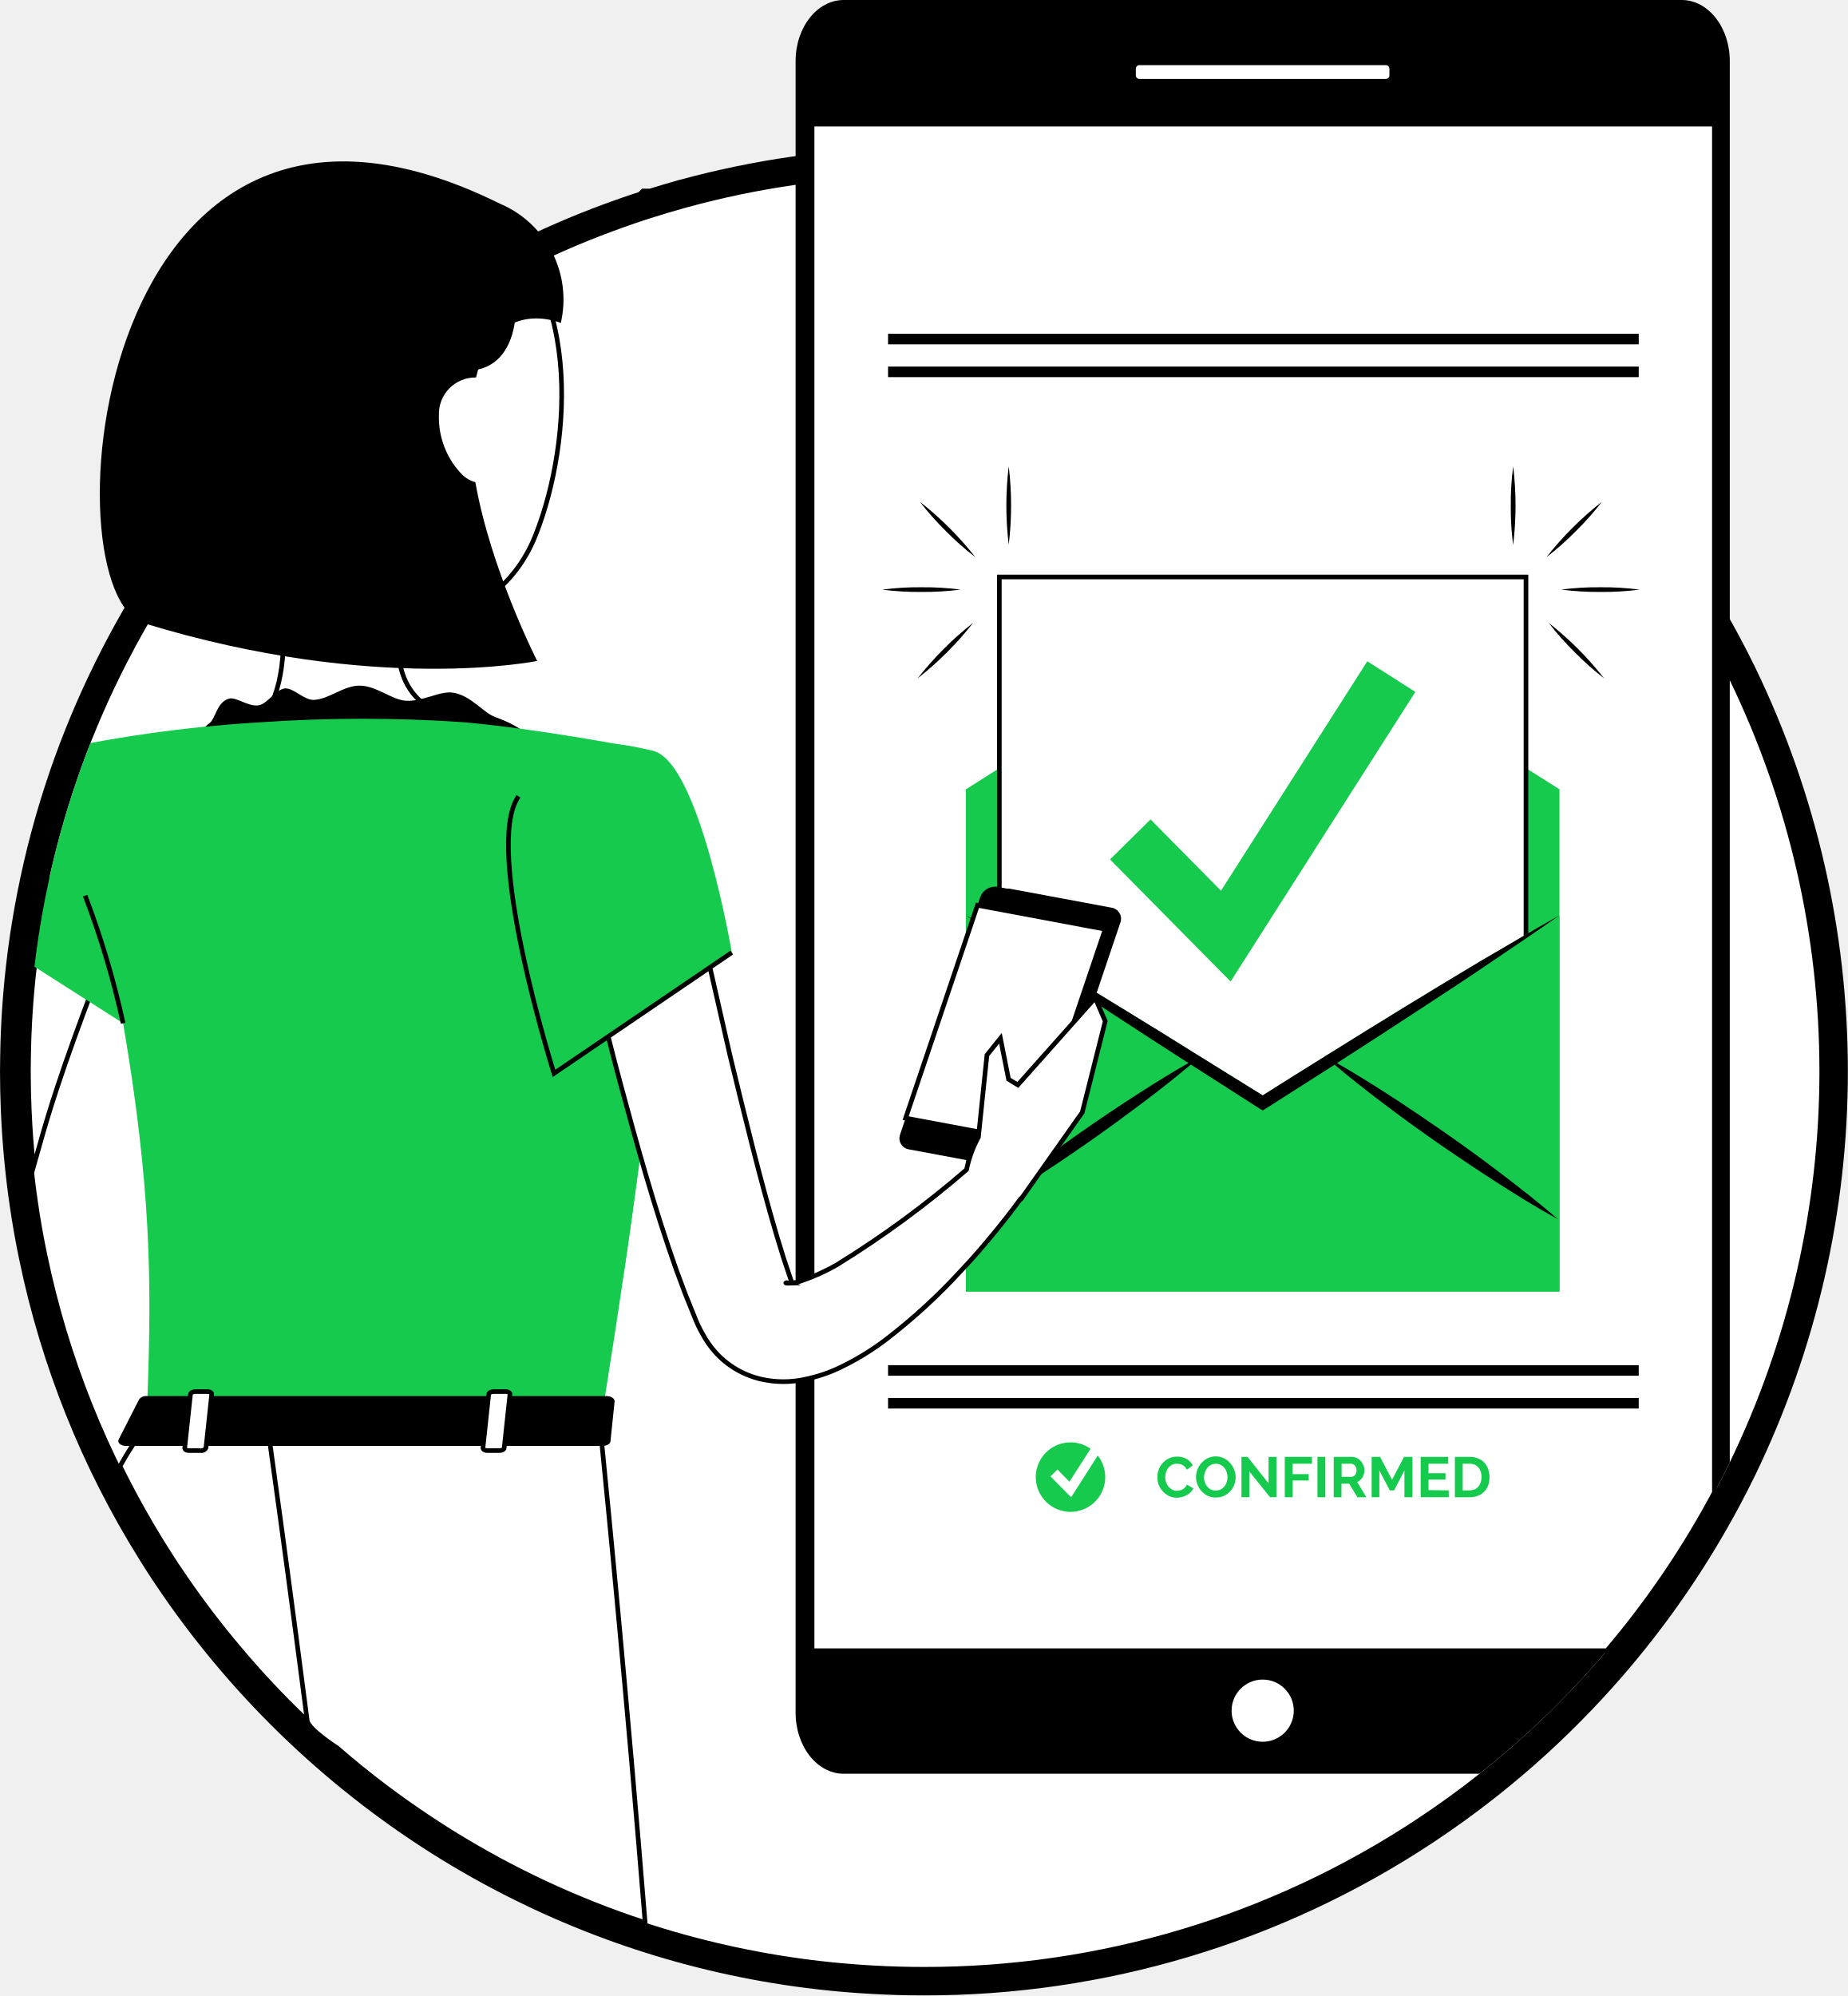
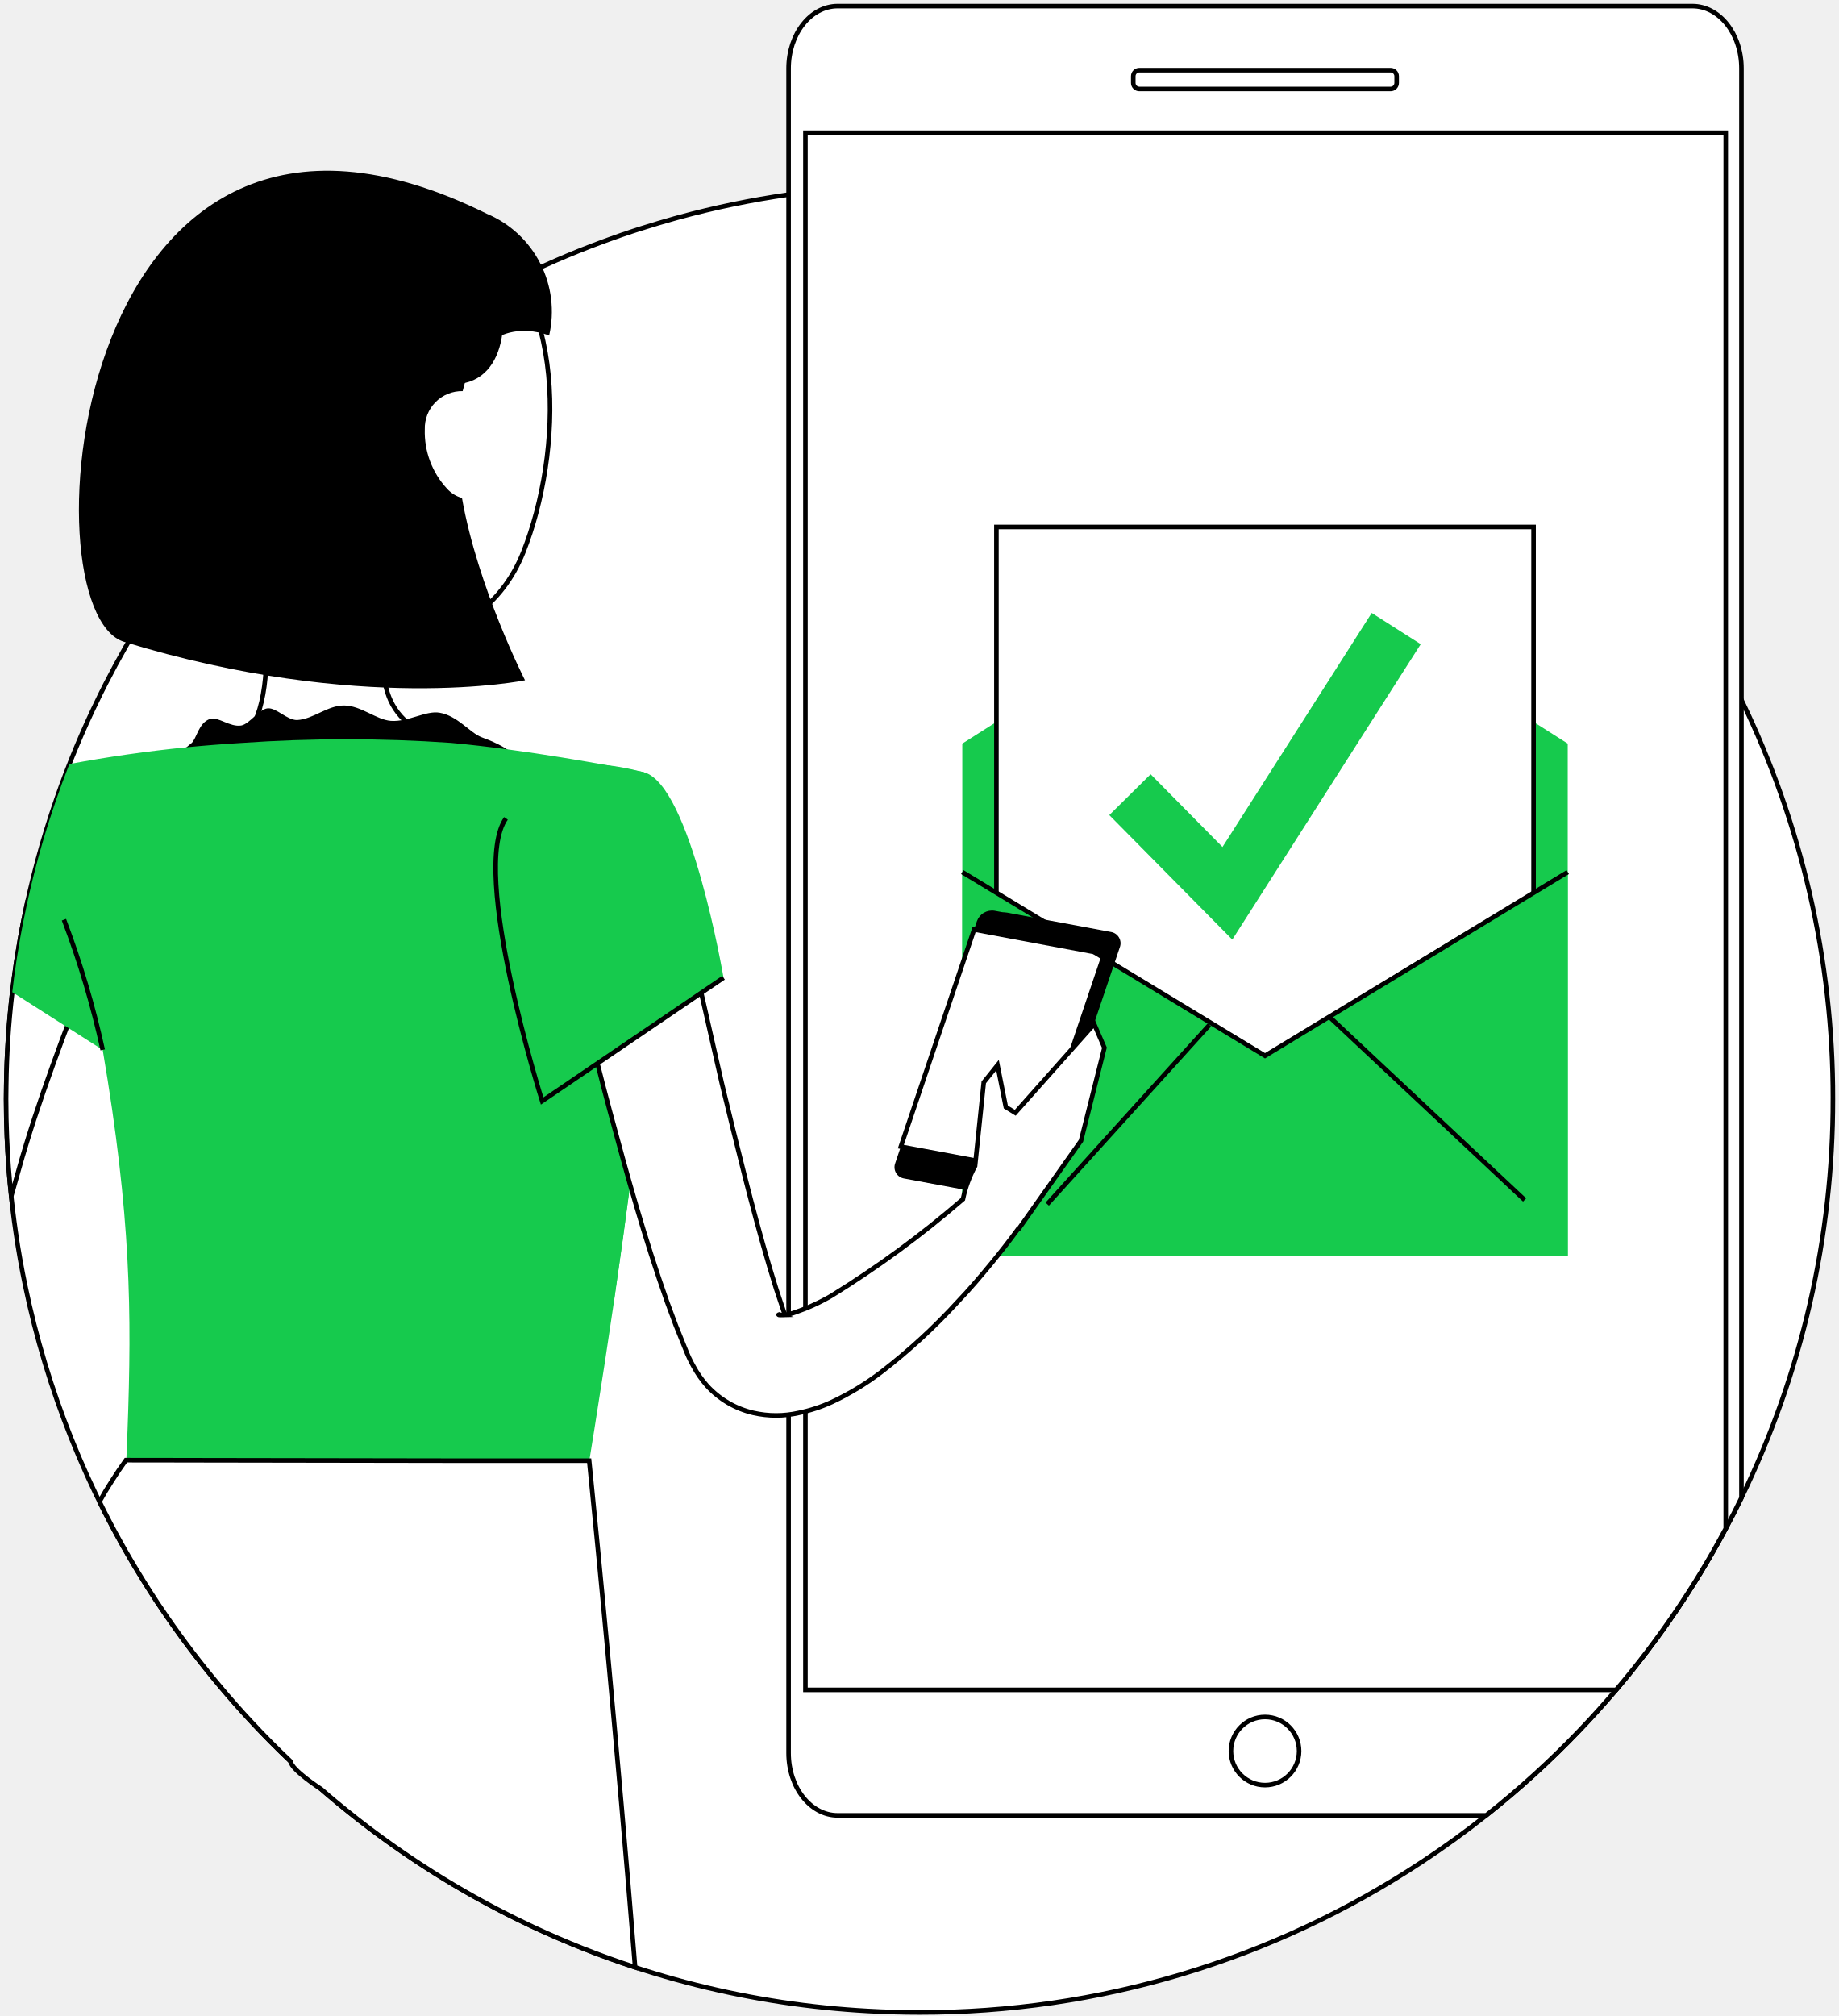
- <svg xmlns="http://www.w3.org/2000/svg" fill="none" height="324" viewBox="0 0 300 324" width="300">
-   <path d="m149.997 321.592c-2.778 0-5.573-.079-8.307-.235-18.77-1.014-37.169-5.633-54.192-13.605 0 0-.173-.084-.219-.107-.132-.058-.242-.108-.352-.162l-.145-.073c-4.732-2.241-9.34-4.736-13.803-7.473-17.698-10.871-32.931-25.317-44.725-42.414-.51-.732-1.011-1.476-1.511-2.227-.74-1.121-1.49-2.294-2.233-3.493-9.139-14.657-15.61-30.817-19.113-47.731-.59-2.814-1.103-5.711-1.524-8.607-.73-5-1.203-10.034-1.417-15.083-.011-.095-.013-.175-.014-.231-.086-2.116-.131-4.218-.131-6.248 0-.732.008-1.457.024-2.181.065-4.974.383-9.94.953-14.881.163-1.45.371-3.034.655-4.978l.115-.73c.034-.24.083-.537.132-.825.288-1.803.577-3.43.882-4.95 1.292-6.611 3.04-13.125 5.231-19.495l.127-.375c1.963-5.661 4.273-11.195 6.917-16.571.05-.11.132-.277.215-.446.311-.629.59-1.196.886-1.753 8.236-16.129 19.375-30.601 32.858-42.69 2-1.798 4.155-3.631 6.407-5.449l.634-.512h.017l.078-.061c.211-.167.423-.334.641-.501 2.233-1.756 4.653-3.537 7.168-5.274.172-.118.962-.658.962-.658 3.508-2.377 7.141-4.62 10.8-6.665 1.026-.572 2.051-1.134 3.09-1.681.79-.415 1.587-.827 2.39-1.234 1.955-.983 3.713-1.826 5.379-2.58.472-.221.98-.446 1.487-.665.24-.11.515-.231.798-.353 2.529-1.101 5.071-2.122 7.547-3.031.375-.142.772-.285 1.169-.428 1.17-.427 2.425-.862 3.938-1.365l.354-.117.028-.004s.622-.204.719-.234l.27-.27.624-.005c1.563-.489 2.957-.904 4.25-1.264l.59-.177h.025c.117-.032.235-.063.355-.095 5.857-1.597 11.806-2.829 17.815-3.69.895-.132 1.808-.251 2.73-.361 14.304-1.786 28.791-1.485 43.009.892 3.842.64 7.671 1.437 11.379 2.369 15.132 3.795 29.565 9.969 42.759 18.293 1.74 1.094 3.461 2.232 5.112 3.382.823.567 1.656 1.149 2.473 1.745 1.634 1.169 3.275 2.407 4.859 3.665.721.559 1.454 1.143 2.18 1.742 14.151 11.532 26.043 25.586 35.073 41.452.781 1.38 1.402 2.504 1.955 3.542.804 1.496 1.618 3.086 2.414 4.719 0 0 .12.245.153.317 9.717 20.1 14.762 42.137 14.757 64.461-.005 22.325-5.059 44.36-14.785 64.455-.819 1.692-1.675 3.371-2.544 4.984-4.962 9.297-10.905 18.036-17.726 26.069-1.871 2.202-3.85 4.397-5.883 6.524-4.717 4.932-9.769 9.533-15.121 13.769-3.292 2.609-6.762 5.123-10.314 7.469-24.119 15.95-52.406 24.433-81.323 24.389z" fill="#fff" />
-   <path d="m149.996 28.515c8.108-.004 16.203.667 24.2 2.008 3.784.631 7.517 1.408 11.199 2.331 14.896 3.735 29.103 9.813 42.092 18.007 1.699 1.069 3.374 2.177 5.023 3.323.815.562 1.63 1.131 2.43 1.715 1.623 1.161 3.218 2.364 4.785 3.608.723.561 1.438 1.131 2.146 1.715 13.925 11.364 25.634 25.201 34.537 40.814.654 1.154 1.3 2.315 1.923 3.484.823 1.531 1.616 3.085 2.377 4.647.039.084.085.169.123.253 9.578 19.791 14.554 41.493 14.554 63.48 0 21.986-4.976 43.688-14.554 63.479-.8 1.654-1.633 3.287-2.5 4.9-4.885 9.154-10.736 17.759-17.453 25.668-1.869 2.2-3.8 4.341-5.792 6.423-4.642 4.857-9.616 9.385-14.884 13.554-3.27 2.592-6.654 5.043-10.154 7.353-23.741 15.704-51.587 24.055-80.052 24.007-2.746 0-5.472-.077-8.177-.231-18.474-1.008-36.584-5.554-53.344-13.391-.062-.031-.131-.062-.2-.1-.108-.047-.215-.093-.323-.147l-.138-.069c-4.673-2.211-9.223-4.674-13.63-7.377-17.44-10.678-32.441-24.904-44.03-41.752-.508-.731-1-1.462-1.492-2.2-.746-1.131-1.477-2.274-2.192-3.431-8.99-14.431-15.359-30.336-18.815-46.983-.585-2.793-1.085-5.616-1.5-8.469-.725-4.96-1.192-9.954-1.4-14.962-.006-.025-.009-.051-.008-.076-.085-2.054-.128-4.118-.131-6.193 0-.715.008-1.423.023-2.13.063-4.903.377-9.799.938-14.669.185-1.639.408-3.277.646-4.908.038-.223.069-.454.108-.684.038-.27.085-.547.131-.816.262-1.638.546-3.269.869-4.884 1.294-6.637 3.058-13.174 5.277-19.561v-.008c1.93-5.571 4.203-11.017 6.808-16.307.077-.169.162-.339.246-.508.269-.546.538-1.092.823-1.631 8.122-15.88 19.091-30.134 32.361-42.052 2.054-1.846 4.159-3.636 6.315-5.369h.008c.208-.169.423-.339.638-.508.223-.177.446-.354.677-.531 2.3-1.807 4.659-3.543 7.077-5.207.315-.215.631-.431.946-.638v-.008c3.438-2.331 6.982-4.518 10.63-6.561 1.008-.562 2.015-1.115 3.038-1.654.777-.408 1.562-.815 2.354-1.215 1.746-.877 3.508-1.731 5.292-2.538.477-.223.962-.438 1.446-.646.269-.123.531-.238.8-.354 2.438-1.062 4.915-2.056 7.431-2.985.385-.146.769-.285 1.153-.423 1.285-.469 2.585-.915 3.885-1.346.015 0 .023-.008.038-.008.254-.085.516-.169.769-.254.262-.085.531-.169.793-.246l.007-.006.008.006c.008-.008.008-.008.016-.008 1.492-.469 2.992-.923 4.507-1.346h.008c.1-.031.208-.061.308-.092h.007c.2-.061.4-.115.608-.169 5.772-1.576 11.637-2.791 17.561-3.638.885-.131 1.777-.246 2.677-.354 6.022-.754 12.084-1.132 18.153-1.131zm0-4.615c-6.261 0-12.515.39-18.728 1.167-1.016.122-1.934.243-2.777.368-6.097.874-12.134 2.125-18.077 3.745l-.05.013h-.061l-.671.204-.111.033-.026.008-.062.017c-1.221.341-2.526.727-3.971 1.176h-1.207l-.002.002h-.021l-.551.55-.597.198c-1.49.494-2.804.949-4.016 1.392-.382.137-.783.282-1.185.435-2.505.92-5.081 1.955-7.657 3.076-.263.113-.54.235-.825.364-.531.228-1.038.455-1.509.675-1.668.755-3.445 1.608-5.433 2.606-.823.415-1.629.834-2.427 1.253-1.178.62-2.297 1.239-3.14 1.709-3.72 2.08-7.41 4.357-10.973 6.773l-2.026 1.373v.025c-2.183 1.535-4.273 3.087-6.241 4.633l-.086.066h-.026l-1.276 1.024c-2.288 1.847-4.476 3.707-6.502 5.528-13.694 12.279-25.006 26.978-33.371 43.358-.31.588-.593 1.162-.867 1.718-.087.174-.184.37-.276.567-2.675 5.444-5.013 11.047-7 16.778l-.254.734v.011c-2.169 6.358-3.903 12.856-5.191 19.45-.304 1.521-.598 3.169-.893 5.014-.049.286-.097.579-.138.866-.018.112-.035.224-.052.336-.014.091-.027.181-.042.269l-.01.058-.008.058c-.285 1.946-.496 3.553-.666 5.058-.577 5.018-.9 10.061-.967 15.111-.016.733-.024 1.465-.024 2.205 0 2.048.045 4.177.132 6.33.003.105.008.209.017.311.219 5.106.699 10.198 1.437 15.255.427 2.935.949 5.879 1.55 8.749 3.559 17.179 10.132 33.591 19.414 48.477.755 1.219 1.516 2.41 2.258 3.534.617.926 1.093 1.627 1.554 2.29 11.976 17.356 27.443 32.021 45.411 43.057 4.534 2.779 9.214 5.313 14.02 7.59l.014.007.075.038c.142.071.28.134.417.195.038.019.076.037.114.055l.055.028.052.024c17.291 8.097 35.98 12.789 55.045 13.819 2.775.157 5.614.238 8.431.238 29.369.044 58.099-8.573 82.597-24.772 3.611-2.387 7.136-4.94 10.476-7.588 5.434-4.301 10.564-8.973 15.353-13.981 2.065-2.16 4.074-4.389 5.973-6.623 6.93-8.162 12.967-17.041 18.009-26.486.876-1.628 1.747-3.336 2.582-5.062 9.879-20.412 15.012-42.795 15.014-65.472s-5.125-45.061-15-65.476c-.033-.071-.068-.142-.103-.212l.012.027-.026-.056-.027-.056c-.811-1.662-1.638-3.28-2.46-4.808-.564-1.06-1.194-2.2-1.972-3.574-9.174-16.12-21.256-30.4-35.636-42.115-.672-.556-1.403-1.14-2.213-1.769-1.601-1.271-3.26-2.522-4.932-3.719-.907-.662-1.82-1.296-2.516-1.775-1.654-1.152-3.404-2.31-5.183-3.429-13.402-8.454-28.061-14.725-43.43-18.578-3.765-.945-7.656-1.755-11.56-2.406-8.248-1.38-16.596-2.073-24.958-2.07z" fill="#000" />
-   <path d="m280.831 9.915v227.464c-.8 1.653-1.633 3.287-2.5 4.899-4.885 9.155-10.736 17.76-17.453 25.669-1.869 2.2-3.8 4.341-5.792 6.423-4.642 4.857-9.616 9.385-14.884 13.553h-103.228c-4.308 0-7.808-4.438-7.808-9.915v-268.093c0-5.477 3.5-9.915 7.808-9.915h136.05c4.315 0 7.807 4.439 7.807 9.915z" fill="#000" />
-   <path d="m278.332 20.153v222.126c-4.885 9.154-10.736 17.759-17.453 25.668h-129.035v-247.794z" fill="#fff" stroke="#000" stroke-miterlimit="10" stroke-width=".75" />
-   <path d="m224.988 10.197h-39.999c-.531 0-.962.43-.962.962v1.069c0 .531.431.962.962.962h39.999c.531 0 .961-.43.961-.962v-1.069c0-.531-.43-.962-.961-.962z" fill="#fff" stroke="#000" stroke-miterlimit="10" stroke-width=".75" />
-   <path d="m204.997 283.106c2.995 0 5.423-2.428 5.423-5.423s-2.428-5.423-5.423-5.423-5.423 2.428-5.423 5.423 2.428 5.423 5.423 5.423z" fill="#fff" stroke="#000" stroke-miterlimit="10" stroke-width=".75" />
-   <path d="m266.05 54.181h-121.874v1.715h121.874z" fill="#000" />
-   <path d="m266.05 59.504h-121.874v1.715h121.874z" fill="#000" />
-   <path d="m266.05 221.6h-121.874v1.715h121.874z" fill="#000" />
-   <path d="m266.05 226.923h-121.874v1.715h121.874z" fill="#000" />
-   <path d="m178.22 236.272-4.322 6.773-3.353-3.392 1.13-1.115 1.954 1.984 3.422-5.358c-1.165-.823-2.598-1.174-4.011-.983s-2.701.911-3.605 2.013c-.904 1.103-1.357 2.507-1.268 3.93.09 1.423.715 2.76 1.75 3.741 1.036.98 2.404 1.532 3.83 1.545 1.426.012 2.803-.516 3.856-1.478 1.052-.962 1.7-2.287 1.815-3.709.115-1.421-.313-2.833-1.198-3.951z" fill="#16ca4d" />
-   <path d="m187.906 239.715c.003-.405.076-.805.215-1.185.143-.387.359-.742.638-1.046.297-.336.664-.603 1.074-.782.411-.179.855-.267 1.303-.257.54-.009 1.072.129 1.539.4.418.243.757.601.977 1.031l-.962.7c-.077-.174-.183-.332-.315-.469-.116-.118-.248-.219-.393-.3-.141-.072-.291-.126-.446-.162-.149-.03-.301-.045-.454-.046-.288-.007-.574.059-.83.193-.232.121-.434.291-.593.5-.158.21-.278.447-.353.699-.175.525-.175 1.091 0 1.616.085.258.218.498.392.708.17.2.376.368.608.492.238.122.501.185.769.184.155-.002.31-.023.461-.061.159-.033.312-.09.454-.169.146-.085.281-.188.4-.308.126-.135.228-.291.3-.462l1.039.6c-.104.246-.255.469-.447.654-.193.189-.413.347-.653.469-.49.263-1.037.401-1.593.4-.445.004-.885-.096-1.284-.292-.38-.19-.719-.451-1-.769-.28-.318-.502-.682-.654-1.077-.146-.404-.212-.832-.192-1.261z" fill="#16ca4d" />
-   <path d="m200.379 238.579c-.154-.41-.386-.787-.684-1.108-.279-.323-.622-.585-1.008-.769-.401-.201-.844-.301-1.292-.293-.443-.006-.882.086-1.285.27-.387.187-.735.449-1.023.769-.284.311-.511.671-.669 1.061-.163.398-.246.824-.246 1.254.002.632.179 1.25.512 1.786.332.537.808.97 1.372 1.253.409.193.856.29 1.308.284.455.014.908-.075 1.323-.261.381-.175.726-.42 1.016-.723.288-.304.512-.663.661-1.054.162-.398.246-.824.246-1.254.001-.416-.077-.829-.231-1.215zm-1.215 1.984c-.081.256-.206.495-.369.708-.167.202-.371.372-.6.5-.257.122-.538.186-.823.184-.28.007-.557-.054-.808-.176-.228-.127-.431-.294-.6-.493-.16-.211-.285-.448-.369-.7-.085-.266-.129-.543-.131-.823.016-.262.068-.521.154-.769.082-.253.207-.489.369-.7.165-.218.379-.394.626-.513.246-.119.516-.178.79-.172.267-.007.532.054.769.177.238.108.444.275.6.485.17.207.298.444.377.7.092.264.139.543.138.823-.003.261-.044.52-.123.769z" fill="#16ca4d" />
-   <path d="m202.82 238.838v4.2h-1.269v-6.554h.984l3.416 4.3v-4.292h1.277v6.546h-1.039z" fill="#16ca4d" />
-   <path d="m208.588 243.038v-6.554h4.407v1.115h-3.13v1.692h2.6v1.031h-2.6v2.716z" fill="#16ca4d" />
-   <path d="m213.889 243.038v-6.554h1.277v6.554z" fill="#16ca4d" />
-   <path d="m220.341 240.571c.361-.159.663-.428.861-.769.214-.349.323-.752.316-1.162 0-.264-.052-.525-.154-.769-.1-.258-.246-.495-.431-.7-.185-.209-.41-.378-.661-.5-.262-.126-.549-.189-.839-.185h-2.9v6.554h1.254v-2.2h1.254l1.338 2.2h1.454zm-.169-1.492c-.033.125-.093.24-.177.338-.069.094-.158.17-.262.223-.098.056-.21.085-.323.085h-1.6v-2.123h1.539c.114-.002.228.024.33.077.109.054.206.13.285.223.088.098.156.213.2.338.053.135.079.279.077.423-.001.142-.024.282-.069.416z" fill="#16ca4d" />
-   <path d="m228.01 243.038v-4.339l-1.684 3.231h-.692l-1.693-3.231v4.339h-1.253v-6.554h1.369l1.938 3.731 1.954-3.731h1.361v6.554z" fill="#16ca4d" />
-   <path d="m235.204 241.922v1.116h-4.554v-6.554h4.47v1.115h-3.2v1.539h2.761v1.038h-2.761v1.708z" fill="#16ca4d" />
-   <path d="m241.609 238.486c-.125-.386-.332-.74-.608-1.038-.281-.308-.628-.547-1.015-.7-.446-.186-.925-.275-1.408-.262h-2.377v6.554h2.4c.457.007.912-.074 1.339-.238.382-.147.729-.374 1.017-.666s.51-.642.652-1.027c.284-.851.284-1.771 0-2.623zm-1.216 2.123c-.076.253-.201.488-.369.693-.166.195-.373.35-.608.454-.264.114-.55.171-.838.169h-1.108v-4.323h1.108c.285-.007.568.045.831.154.235.098.443.251.607.446.174.198.303.432.377.684.094.28.138.574.131.87.006.29-.038.579-.13.853z" fill="#16ca4d" />
-   <path d="m253.181 209.654h-96.367v-81.521l48.176-30.599 48.191 30.599z" fill="#16ca4d" />
-   <path d="m247.742 93.657h-85.498v109.758h85.498z" fill="#fff" stroke="#000" stroke-miterlimit="10" stroke-width=".75" />
-   <path d="m199.789 159.324-19.576-19.814 6.577-6.5 11.438 11.576 23.753-37.245 7.8 4.969z" fill="#16ca4d" />
-   <path d="m253.181 148.578v61.076h-96.367v-61.076c4.139 2.308 8.208 4.8 12.308 7.2s8.161 4.892 12.215 7.385c4.515 2.746 9.03 5.546 13.53 8.361l.146-.085c-.046 0-.076.077-.115.1 3.364 2.077 6.731 4.167 10.1 6.269 3.354-2.115 6.73-4.246 10.1-6.33-.039 0-.07-.069-.116-.1.046.031.095.057.146.077 4.498-2.805 9.008-5.595 13.531-8.369 4.056-2.477 8.123-4.934 12.199-7.369 4.139-2.377 8.185-4.831 12.323-7.139z" fill="#16ca4d" />
-   <g fill="#000">
-     <path d="m253.181 148.578c-3.892 2.731-7.853 5.385-11.776 8.046-3.923 2.662-7.916 5.262-11.9 7.869-4.154 2.723-8.315 5.421-12.484 8.092l-.377.262-11.1 7.077-.554.33-.538-.33-11.085-7.092-.392-.247c-4.179-2.676-8.346-5.379-12.5-8.107-3.969-2.592-7.93-5.223-11.884-7.854-3.954-2.63-7.884-5.353-11.777-8.046 4.139 2.308 8.208 4.8 12.308 7.2s8.161 4.892 12.215 7.385c4.515 2.746 9.03 5.546 13.53 8.361 3.385 2.087 6.762 4.182 10.131 6.284 3.354-2.115 6.73-4.246 10.1-6.33 4.497-2.805 9.007-5.595 13.53-8.369 4.056-2.477 8.123-4.933 12.2-7.369 4.169-2.4 8.215-4.854 12.353-7.162z" />
-     <path d="m194.997 171.401c-.046 0-.076.077-.115.1l-1.538 1.292c-2.416 2.039-4.893 3.992-7.408 5.892-3.077 2.308-6.207 4.616-9.361 6.816-3.154 2.199-6.354 4.353-9.615 6.438-3.262 2.084-6.539 4.123-9.939 5.992 2.923-2.561 5.962-4.954 9.031-7.277s6.223-4.615 9.361-6.823c3.139-2.207 6.369-4.369 9.623-6.453 2.592-1.662 5.231-3.3 7.915-4.831.623-.362 1.246-.708 1.885-1.062z" />
-     <path d="m252.949 197.931c-3.4-1.869-6.7-3.908-9.938-5.992-3.239-2.085-6.477-4.254-9.631-6.438-3.154-2.185-6.292-4.477-9.361-6.816-2.5-1.9-4.977-3.846-7.377-5.876l-1.538-1.308c-.039 0-.07-.069-.116-.1.046.031.095.057.146.077.639.361 1.262.707 1.885 1.069 2.685 1.538 5.308 3.169 7.915 4.831 3.254 2.084 6.438 4.253 9.608 6.453 3.169 2.2 6.292 4.477 9.361 6.823s6.123 4.716 9.046 7.277z" />
-     <path d="m163.767 88.426c-.512-4.228-.512-8.502 0-12.73.513 4.228.513 8.502 0 12.73z" />
-     <path d="m158.351 90.449c-1.686-1.301-3.282-2.714-4.777-4.231-1.518-1.49-2.931-3.084-4.23-4.769 3.353 2.628 6.377 5.649 9.007 9z" />
-     <path d="m155.961 95.703c-2.112.274-4.24.402-6.369.385-2.127.024-4.253-.102-6.362-.377 2.109-.278 4.235-.406 6.362-.385 2.129-.02 4.257.106 6.369.377z" />
-     <path d="m157.984 101.11c-2.63 3.351-5.652 6.375-9 9.008 2.625-3.358 5.647-6.385 9-9.015z" />
-     <path d="m245.65 88.426c-.267-2.112-.393-4.24-.377-6.369-.015-2.127.116-4.252.392-6.361.513 4.228.513 8.502 0 12.73z" />
-     <path d="m251.064 90.449c2.631-3.35 5.655-6.372 9.008-9-1.299 1.685-2.712 3.279-4.231 4.769-1.495 1.516-3.091 2.93-4.777 4.231z" />
-     <path d="m253.457 95.703c2.112-.271 4.24-.397 6.369-.377 2.127-.022 4.253.107 6.361.385-2.109.275-4.234.401-6.361.377-2.129.018-4.257-.111-6.369-.385z" />
-     <path d="m251.434 101.11c3.352 2.628 6.374 5.653 8.999 9.008-1.683-1.304-3.276-2.72-4.769-4.239-1.518-1.49-2.931-3.084-4.23-4.769z" />
-     <path d="m166.104 189.95-16.537-3.099c-.265-.044-.516-.146-.737-.298-.22-.153-.405-.352-.539-.584-.135-.232-.216-.491-.239-.758s.013-.536.106-.787l13.004-38.515c.204-.555.594-1.023 1.104-1.324.509-.3 1.108-.414 1.692-.323l16.516 3.078c.267.043.521.145.744.299.222.154.408.356.543.59.135.235.216.496.237.766s-.019.541-.116.794l-13.004 38.514c-.196.557-.581 1.026-1.088 1.328-.507.301-1.104.414-1.686.319z" />
-     <path d="m164.066 189.647-16.515-3.078c-.267-.043-.521-.145-.744-.299s-.408-.356-.543-.59c-.135-.235-.216-.496-.237-.766s.018-.541.115-.794l13.004-38.514c.204-.556.594-1.024 1.104-1.324s1.108-.415 1.692-.323l16.516 3.099c.266.04.52.14.743.292.222.151.408.351.544.584.135.233.216.493.237.762.021.268-.018.538-.115.789l-13.005 38.515c-.203.555-.593 1.023-1.103 1.324-.51.3-1.108.414-1.693.323z" />
+ <svg xmlns="http://www.w3.org/2000/svg" fill="none" height="331" viewBox="0 0 302 331" width="302">
+   <g fill="#fff">
+     <path d="m301 180.424c.033 22.687-5.102 45.083-15.016 65.49-.825 1.706-1.685 3.391-2.579 5.055-5.04 9.446-11.077 18.324-18.007 26.484-1.929 2.27-3.921 4.479-5.976 6.627-4.79 5.01-9.921 9.683-15.357 13.983-3.373 2.675-6.865 5.204-10.476 7.588-24.495 16.202-53.225 24.818-82.593 24.769-2.833 0-5.646-.08-8.436-.238-19.062-1.041-37.746-5.731-55.038-13.817-.064-.032-.135-.064-.206-.104-.111-.047-.222-.095-.333-.15l-.143-.072c-4.822-2.282-9.516-4.822-14.063-7.611-17.994-11.018-33.47-25.694-45.427-43.078-.524-.754-1.032-1.508-1.54-2.27-.77-1.166-1.524-2.346-2.262-3.539-9.275-14.889-15.847-31.3-19.412-48.475-.603-2.881-1.119-5.794-1.548-8.738-.748-5.117-1.23-10.269-1.444-15.436-.007-.026-.009-.053-.008-.08-.087-2.119-.132-4.248-.135-6.388 0-.738.008-1.468.024-2.199.065-5.058.388-10.109.968-15.134.19-1.691.421-3.381.667-5.063.04-.231.071-.469.111-.707.04-.278.087-.563.135-.841.27-1.691.563-3.373.897-5.04 1.336-6.847 3.155-13.591 5.444-20.182v-.008c1.991-5.748 4.337-11.367 7.024-16.824.079-.175.167-.35.254-.524.278-.564.555-1.127.849-1.683 8.38-16.384 19.697-31.091 33.388-43.388 2.119-1.905 4.291-3.751 6.516-5.54h.008c.214-.175.436-.349.659-.524.23-.183.46-.365.698-.548 2.373-1.865 4.807-3.656 7.301-5.373.325-.222.651-.444.976-.659v-.008c3.547-2.405 7.204-4.661 10.968-6.77 1.04-.579 2.079-1.151 3.135-1.706.802-.421 1.611-.841 2.429-1.254 1.802-.905 3.619-1.786 5.46-2.619.492-.23.992-.452 1.492-.667.278-.127.548-.246.825-.365 2.516-1.095 5.071-2.122 7.667-3.079.397-.151.794-.294 1.191-.436 1.325-.484 2.666-.944 4.007-1.389.016 0 .024-.008.04-.008.262-.087.532-.175.794-.262.27-.087.547-.175.817-.254.008-.008.008-.008.016 0 .008-.008.008-.008.016-.008 1.54-.484 3.087-.952 4.651-1.389h.008c.103-.032.214-.063.317-.095h.008c.206-.064.413-.119.627-.175 5.956-1.626 12.007-2.88 18.118-3.754.913-.135 1.834-.254 2.762-.365 14.533-1.815 29.252-1.511 43.698.905 3.904.651 7.756 1.452 11.555 2.405 15.368 3.854 30.027 10.125 43.427 18.579 1.754 1.103 3.482 2.246 5.183 3.429.841.579 1.682 1.167 2.507 1.77 1.675 1.198 3.321 2.439 4.937 3.722.746.579 1.484 1.167 2.214 1.77 14.368 11.725 26.448 26 35.634 42.11.675 1.19 1.341 2.389 1.984 3.595.849 1.579 1.667 3.183 2.452 4.794.04.087.088.174.127.261 9.913 20.41 15.048 42.809 15.016 65.499z" stroke="#000" stroke-miterlimit="10" stroke-width=".75" />
+     <path d="m285.984 11.23v234.684c-.826 1.706-1.685 3.391-2.579 5.055-5.041 9.446-11.078 18.324-18.008 26.484-1.928 2.27-3.92 4.479-5.976 6.627-4.789 5.01-9.921 9.683-15.357 13.983h-106.505c-4.444 0-8.055-4.579-8.055-10.229v-276.604c0-5.651 3.611-10.23 8.055-10.23h140.369c4.453 0 8.056 4.579 8.056 10.23z" stroke="#000" stroke-miterlimit="10" stroke-width=".75" />
+     <path d="m283.406 21.793v229.176c-5.04 9.446-11.077 18.324-18.007 26.484h-133.131v-255.66z" stroke="#000" stroke-miterlimit="10" stroke-width=".75" />
+     <path d="m228.368 11.521h-41.269c-.547 0-.992.444-.992.992v1.103c0 .548.445.992.992.992h41.269c.548 0 .992-.444.992-.992v-1.103c0-.548-.444-.992-.992-.992z" stroke="#000" stroke-miterlimit="10" stroke-width=".75" />
+     <path d="m207.744 293.093c3.09 0 5.595-2.505 5.595-5.595s-2.505-5.595-5.595-5.595c-3.091 0-5.596 2.505-5.596 5.595s2.505 5.595 5.596 5.595z" stroke="#000" stroke-miterlimit="10" stroke-width=".75" />
  </g>
-   <path d="m167.752 185.378-20.721-3.88 11.661-34.549 20.741 3.88z" fill="#fafafa" />
-   <path d="m167.752 185.378-20.721-3.88 11.661-34.549 20.741 3.88z" fill="#fff" stroke="#000" stroke-miterlimit="10" stroke-width=".75" />
-   <path d="m42.584 77.485c2.167 10.837 6.892 32.511-.65 39.771 0 0 2.948 10.837 22.953 10.837 22.021 0 10.533-10.837 10.533-10.837-12.029-2.861-11.704-11.768-9.623-20.134z" fill="#fff" stroke="#000" stroke-miterlimit="10" stroke-width=".75" />
-   <path d="m86.409 120.963c0-1.626-2.471-3.295-6.069-4.595-1.929-.716-3.815-3.425-6.74-3.923-2.167-.369-4.963 1.495-7.738 1.3-2.319-.173-4.747-2.427-7.434-2.449-2.688-.022-4.855 2.168-7.499 2.319-1.647 0-3.294-1.994-4.682-1.864s-2.883 2.493-4.205 2.731c-1.756.303-3.728-1.452-4.92-1.062-1.908.607-2.167 3.186-3.013 3.88-2.428 1.972-4.335 3.836-2.167 4.183 5.354.845 5.57-2.168 10.989-2.168s5.418 2.168 10.837 2.059c5.418-.108 5.397-2.167 10.837-2.167 5.44 0 5.332 1.495 10.837 2.059 3.641.61 7.365.507 10.967-.303z" fill="#000" />
-   <path d="m20.046 148.204c-.154.362-.308.723-.454 1.092v.008c-.623 1.461-1.238 2.938-1.861 4.454-1.161 2.838-2.331 5.753-3.423 8.661-.009.014-.014.03-.015.046-.254.662-.5 1.316-.746 1.977-2.038 5.5-4.015 11.077-5.723 16.669-.854 2.746-1.585 5.507-2.385 8.284-.331-3.046-.559-6.12-.685-9.223-.006-.025-.009-.051-.008-.076-.085-2.054-.128-4.118-.131-6.193 0-.715.008-1.423.023-2.13.063-4.903.377-9.799.938-14.669l.023-.185c.177-1.577.392-3.154.623-4.723.038-.223.069-.454.108-.684.038-.27.085-.547.131-.816.262-1.638.546-3.269.869-4.884.2-1.023.415-2.046.638-3.069l5.854 2.646 2.454 1.107 2.923 1.323z" fill="#fff" stroke="#000" stroke-miterlimit="10" stroke-width=".75" />
-   <path d="m106.128 121.928c-.008-.008-.008-.008-.016-.008-.038-.008-.076-.015-.107-.023-.477-.092-2.546-.508-5.592-1.069-4.085-.739-9.939-1.739-16.092-2.562-2.908-.392-5.877-.738-8.769-1.007-.061-.008-.115-.008-.177-.016-11.089-.768-22.218-.762-33.307.016-.046 0-.085.007-.131.007-2.877.177-5.748.406-8.615.685-6.246.623-12.456 1.51-18.63 2.661-.077.193-.154.393-.231.593-.646 1.661-1.269 3.346-1.854 5.038v.008c-.154.438-.3.877-.446 1.315-1.679 4.977-3.078 10.044-4.192 15.177-.223 1.023-.438 2.046-.638 3.069-.323 1.615-.608 3.246-.869 4.884-.046.27-.092.546-.131.816-.038.23-.069.461-.108.684-.231 1.569-.446 3.146-.623 4.723l8.692 5.546 5.7 3.639c4.523 26.56 4.638 41.745 3.954 60.521-.061 1.562-.123 3.146-.192 4.769v.085h73.69c.269-1.646.531-3.264.785-4.854 2.415-15.092 4.292-28.015 5.723-39.068 1.246-9.584 2.169-17.769 2.831-24.761.8-8.454 1.23-15.161 1.4-20.484.615-18.623-1.846-20.277-2.054-20.384z" fill="#16ca4d" />
-   <path d="m77.96 231.479s-.092 1.131-.277 3.23c-.731 8.377-2.831 32.254-5.761 61.845-5.24-3.339-10.26-7.011-15.03-10.992-.669-.554-1.331-1.123-1.992-1.7-.055-.039-.106-.083-.154-.131 0 0-4.684-3.007-4.869-4.423-2.146-2.03-4.225-4.13-6.238-6.299-.008 0-.008-.008-.015-.016-1.7-1.823-3.346-3.687-4.938-5.592-3.023-3.585-5.867-7.313-8.531-11.184-.508-.731-1-1.462-1.492-2.2-.746-1.131-1.477-2.274-2.192-3.431-2.531-4.069-4.861-8.266-6.992-12.592.608-1.1 1.264-2.195 1.969-3.285.692-1.099 1.438-2.199 2.238-3.315h.069l6.623.008 3.446.008z" fill="#fff" stroke="#000" stroke-miterlimit="10" stroke-width=".75" />
-   <path d="m104.736 312.092c-5.545-1.813-10.976-3.961-16.261-6.43-.061-.031-.131-.062-.2-.1-.108-.047-.215-.093-.323-.147l-.138-.069c-4.673-2.211-9.223-4.674-13.63-7.377-.762-.461-1.515-.93-2.261-1.415-5.24-3.339-10.26-7.011-15.03-10.992-.669-.554-1.331-1.123-1.992-1.7-.055-.039-.106-.083-.154-.131 0 0-4.684-3.007-4.869-4.423-.646-4.961-1.262-9.676-1.846-14.061-1.908-14.438-3.431-25.399-4.146-30.538-.292-2.099-.454-3.23-.454-3.23h53.991s.115 1.131.323 3.23c.992 9.916 4.092 41.453 6.992 77.383z" fill="#fff" stroke="#000" stroke-miterlimit="10" stroke-width=".75" />
-   <path d="m108.234 139.126v.433c-.216 12.116-1.885 32.511-6.914 66.799l-10.273-40.248z" fill="#16ca4d" />
-   <path d="m175.706 180.566 3.728-14.804-1.626-3.771-12.566 14.12-1.5-.92-1.322-6.654-2.189 2.731-1.385 13.308c-.897 1.662-1.548 3.444-1.933 5.293-6.563 5.681-13.571 10.825-20.957 15.383-1.804 1.049-3.706 1.92-5.679 2.601-.55.207-1.124.346-1.708.415l-.199-.61-1.149-3.424-1.083-3.533c-2.818-9.515-5.224-19.506-7.608-29.303l-6.784-29.823-18.098 3.771c2.037 10.295 4.335 20.374 7.066 30.495 2.731 10.122 5.505 20.178 9.103 30.344l1.409 3.792 1.539 3.815c.346.904.759 1.78 1.235 2.623.597 1.122 1.324 2.17 2.168 3.121 1.965 2.163 4.543 3.675 7.39 4.334 2.383.544 4.857.544 7.239 0 1.817-.374 3.584-.956 5.267-1.734 2.794-1.309 5.439-2.915 7.889-4.79 4.38-3.372 8.456-7.121 12.181-11.205 1.864-1.951 3.598-3.988 5.289-6.047 1.457-1.775 2.865-3.56 4.254-5.474l.102-.009zm-48.008 27.634c.135.022.267.057.395.104-.472.015-.677-.052-.395-.104z" fill="#fff" stroke="#000" stroke-miterlimit="10" stroke-width=".75" />
-   <path d="m78.02 35.069c-3.607-2.132-7.699-3.307-11.888-3.411-4.189-.104-8.335.866-12.043 2.816-3.708 1.951-6.856 4.818-9.143 8.329-2.287 3.511-3.638 7.548-3.924 11.729-1.474 17.946-2.471 25.51 5.202 35.957 11.552 15.67 33.941 13.546 40.725-3.62 6.134-15.453 7.499-42.221-8.929-51.8z" fill="#fff" stroke="#000" stroke-miterlimit="10" stroke-width=".75" />
-   <path d="m82.487 43.045c2.558 6.155 1.886 18.336-8.193 17.036s-7.131-11.465-7.131-11.465z" fill="#000" />
-   <path d="m91.047 52.43c.899-3.879.398-7.951-1.414-11.497-1.812-3.546-4.82-6.337-8.491-7.88-66.539-32.922-73.756 63.223-57.739 68.12 37.648 11.531 63.808 6.112 63.808 6.112s-7.516-14.72-10.034-29.009c-.92-.257-1.748-.772-2.385-1.485-2.369-2.558-3.638-5.944-3.533-9.428-.024-.801.115-1.598.408-2.344.293-.746.735-1.424 1.299-1.993.564-.57 1.237-1.019 1.979-1.32s1.538-.448 2.339-.433c3.22-13.382 13.763-8.844 13.763-8.844z" fill="#000" />
-   <path d="m22.58 227.164-3.316 6.502c-.26.521.347 1.041 1.192 1.041h77.397c.672 0 1.214-.325 1.257-.737l.672-6.502c0-.455-.542-.846-1.257-.846h-74.666c-.242-.032-.488.001-.713.097-.225.095-.42.249-.565.445z" fill="#000" />
-   <path d="m32.615 235.465h-1.951c-.412 0-.715-.195-.672-.455l.932-8.669c0-.239.368-.455.78-.455h1.994c.39 0 .694.216.672.455l-.932 8.669c-.07.155-.188.282-.337.364s-.319.114-.487.091z" fill="#fff" stroke="#000" stroke-miterlimit="10" stroke-width=".75" />
-   <path d="m81.077 235.465h-1.994c-.39 0-.694-.195-.672-.455l.932-8.669c0-.239.39-.455.78-.455h1.994c.412 0 .715.216.672.455l-.932 8.669c-.022.304-.368.455-.78.455z" fill="#fff" stroke="#000" stroke-miterlimit="10" stroke-width=".75" />
-   <path d="m106.11 121.916c7.478 1.908 12.701 32.706 12.701 32.706l-28.869 19.615s-11.596-36.672-5.765-44.973c6.004-8.496 11.01-10.122 21.933-7.348z" fill="#16ca4d" />
-   <path d="m118.811 154.622-28.869 19.615s-11.596-36.672-5.765-44.973" stroke="#000" stroke-miterlimit="10" stroke-width=".75" />
-   <path d="m19.991 166.104c-1.539-7.049-3.601-13.973-6.169-20.715" stroke="#000" stroke-miterlimit="10" stroke-width=".75" />
+   <path d="m257.455 206.198h-99.426v-84.108l49.705-31.571 49.721 31.571z" fill="#16ca4d" />
+   <path d="m251.845 86.519h-88.212v113.243h88.212z" fill="#fff" stroke="#000" stroke-miterlimit="10" stroke-width=".75" />
+   <path d="m202.37 154.271-20.198-20.444 6.785-6.706 11.802 11.944 24.507-38.427 8.047 5.127z" fill="#16ca4d" />
+   <path d="m257.455 143.184v63.014h-99.426v-63.014c4.27 2.381 8.468 4.952 12.698 7.428 4.23 2.477 8.421 5.048 12.603 7.619 4.659 2.833 9.317 5.722 13.96 8.627l.151-.087c-.048 0-.079.079-.119.103 3.471 2.143 6.944 4.299 10.42 6.468 3.46-2.183 6.945-4.381 10.421-6.532-.04 0-.072-.071-.119-.103.046.033.097.059.15.08 4.64-2.895 9.294-5.773 13.96-8.635 4.185-2.556 8.381-5.09 12.587-7.603 4.27-2.452 8.444-4.984 12.714-7.365z" fill="#16ca4d" />
+   <path d="m167.615 196.98-17.062-3.198c-.273-.045-.533-.15-.76-.307-.228-.158-.418-.363-.557-.603-.139-.239-.223-.506-.247-.781-.023-.276.014-.554.11-.813l13.417-39.737c.21-.573.612-1.056 1.138-1.366s1.144-.428 1.747-.334l17.04 3.176c.275.045.537.15.767.309s.421.366.56.609c.14.242.223.512.245.79s-.019.558-.119.819l-13.417 39.737c-.202.574-.599 1.059-1.123 1.369-.523.311-1.139.428-1.739.33z" fill="#000" />
+   <path d="m165.512 196.667-17.039-3.175c-.276-.045-.538-.15-.768-.309s-.421-.367-.56-.609c-.14-.242-.223-.512-.245-.79-.022-.279.019-.558.119-.819l13.417-39.737c.21-.573.612-1.056 1.138-1.366s1.144-.428 1.747-.334l17.04 3.198c.274.042.536.144.766.301.23.156.422.362.561.603.14.24.223.509.245.786s-.019.555-.119.815l-13.417 39.737c-.21.573-.612 1.056-1.138 1.365-.526.31-1.143.428-1.747.334z" fill="#000" />
+   <path d="m169.314 192.262-21.378-4.003 12.03-35.645 21.4 4.003z" fill="#fafafa" />
+   <path d="m169.314 192.262-21.378-4.003 12.03-35.645 21.4 4.003z" fill="#fff" stroke="#000" stroke-miterlimit="10" stroke-width=".75" />
+   <path d="m40.175 80.945c2.236 11.181 7.111 33.542-.671 41.034 0 0 3.041 11.181 23.681 11.181 22.72 0 10.868-11.181 10.868-11.181-12.411-2.952-12.075-12.143-9.928-20.775z" fill="#fff" stroke="#000" stroke-miterlimit="10" stroke-width=".75" />
+   <path d="m85.391 125.802c0-1.677-2.549-3.399-6.261-4.74-1.99-.738-3.936-3.533-6.955-4.048-2.236-.38-5.121 1.543-7.983 1.342-2.393-.179-4.897-2.504-7.67-2.527-2.773-.022-5.009 2.236-7.737 2.393-1.7 0-3.399-2.057-4.83-1.923s-2.974 2.571-4.338 2.817c-1.811.313-3.846-1.498-5.076-1.096-1.968.627-2.236 3.288-3.108 4.003-2.505 2.035-4.472 3.958-2.236 4.316 5.524.872 5.747-2.236 11.338-2.236 5.59 0 5.59 2.236 11.181 2.124 5.59-.112 5.568-2.236 11.181-2.236s5.501 1.543 11.181 2.124c3.756.63 7.599.524 11.315-.313z" fill="#000" />
+   <path d="m16.92 153.909c-.159.373-.317.746-.468 1.127v.007c-.643 1.508-1.278 3.032-1.921 4.596-1.198 2.928-2.405 5.936-3.532 8.936-.009.014-.014.031-.016.047-.262.683-.516 1.358-.77 2.04-2.103 5.675-4.143 11.428-5.905 17.198-.881 2.833-1.635 5.682-2.46 8.547-.341-3.142-.577-6.314-.706-9.515-.007-.026-.009-.053-.008-.08-.087-2.119-.132-4.248-.135-6.388 0-.738.008-1.468.024-2.199.065-5.058.388-10.109.968-15.134l.024-.191c.183-1.627.405-3.253.643-4.872.04-.231.071-.469.111-.707.04-.278.087-.563.135-.841.27-1.691.563-3.373.897-5.04.206-1.055.429-2.111.659-3.166l6.039 2.73 2.532 1.143 3.016 1.365z" fill="#fff" stroke="#000" stroke-miterlimit="10" stroke-width=".75" />
+   <path d="m105.735 126.798c-.008-.008-.008-.008-.016-.008-.04-.008-.079-.016-.111-.024-.492-.095-2.627-.523-5.77-1.103-4.214-.762-10.254-1.793-16.603-2.642-3-.405-6.063-.762-9.047-1.04-.064-.008-.119-.008-.182-.016-11.441-.792-22.924-.787-34.364.016-.048 0-.087.008-.135.008-2.968.182-5.931.418-8.889.706-6.444.643-12.851 1.558-19.222 2.746-.079.198-.159.405-.238.611-.667 1.714-1.309 3.452-1.913 5.198v.008c-.159.453-.31.905-.46 1.357-1.732 5.135-3.176 10.363-4.325 15.659-.23 1.055-.452 2.111-.659 3.166-.333 1.667-.627 3.349-.897 5.04-.048.278-.095.563-.135.841-.04.238-.071.476-.111.707-.238 1.619-.46 3.245-.643 4.872l8.968 5.722 5.881 3.754c4.667 27.404 4.786 43.071 4.079 62.443-.064 1.611-.127 3.246-.198 4.921v.087c24.154 2.523 49.571 2.366 76.03 0 .278-1.698.548-3.368.809-5.008 2.491-15.571 4.428-28.904 5.904-40.308 1.286-9.889 2.238-18.333 2.921-25.547.825-8.722 1.269-15.643 1.444-21.135.635-19.213-1.905-20.92-2.119-21.031z" fill="#16ca4d" />
+   <path d="m97.086 243.16c-.214-2.166-.333-3.333-.333-3.333h-20.079l-45.538-.072-3.555-.007-6.833-.008h-.071c-.825 1.15-1.595 2.285-2.309 3.42-.73 1.127-1.407 2.257-2.032 3.389 2.19 4.46 4.595 8.791 7.214 12.992.738 1.19 1.492 2.37 2.262 3.539.508.762 1.016 1.516 1.54 2.27 2.746 3.992 5.68 7.838 8.801 11.539 1.643 1.969 3.341 3.892 5.095 5.77.008.008.008.016.016.016 2.079 2.238 4.225 4.405 6.436 6.5.191 1.46 5.024 4.563 5.024 4.563.049.049.102.094.159.135.682.595 1.365 1.183 2.055 1.754 4.922 4.108 10.101 7.896 15.508 11.341.77.5 1.548.984 2.333 1.46 4.547 2.789 9.242 5.329 14.063 7.611l.143.072c.111.055.222.103.333.15.071.04.143.072.206.104 5.454 2.547 11.056 4.763 16.777 6.634-2.992-37.07-6.19-69.609-7.214-79.839z" fill="#fff" stroke="#000" stroke-miterlimit="10" stroke-width=".75" />
+   <path d="m107.909 144.542v.447c-.224 12.5-1.946 33.543-7.134 68.919l-10.599-41.526z" fill="#16ca4d" />
+   <path d="m177.522 187.298 3.846-15.274-1.677-3.891-12.966 14.568-1.547-.949-1.364-6.865-2.259 2.817-1.428 13.731c-.925 1.715-1.597 3.554-1.995 5.461-6.771 5.861-14.001 11.169-21.622 15.872-1.861 1.082-3.824 1.981-5.859 2.683-.568.213-1.16.357-1.763.428l-.205-.629-1.185-3.533-1.118-3.645c-2.907-9.817-5.389-20.126-7.849-30.234l-6.999-30.769-18.673 3.891c2.102 10.621 4.473 21.02 7.291 31.463 2.817 10.443 5.679 20.819 9.391 31.306l1.454 3.913 1.588 3.936c.357.933.783 1.837 1.274 2.706.616 1.158 1.366 2.239 2.236 3.221 2.028 2.231 4.688 3.791 7.626 4.472 2.458.561 5.011.561 7.469 0 1.873-.386 3.697-.987 5.434-1.789 2.882-1.351 5.611-3.008 8.139-4.942 4.519-3.48 8.724-7.348 12.568-11.561 1.923-2.013 3.712-4.115 5.456-6.239 1.504-1.832 2.957-3.673 4.39-5.648l.105-.01zm-49.532 28.511c.139.023.275.059.407.107-.487.015-.698-.053-.407-.107z" fill="#fff" stroke="#000" stroke-miterlimit="10" stroke-width=".75" />
+   <path d="m76.737 37.182c-3.721-2.2-7.944-3.412-12.265-3.519-4.322-.107-8.599.893-12.425 2.906-3.826 2.013-7.073 4.971-9.433 8.593-2.36 3.622-3.753 7.788-4.048 12.101-1.521 18.515-2.549 26.32 5.367 37.098 11.919 16.167 35.019 13.975 42.018-3.734 6.329-15.944 7.737-43.561-9.213-53.445z" fill="#fff" stroke="#000" stroke-miterlimit="10" stroke-width=".75" />
+   <path d="m81.343 45.411c2.639 6.351 1.946 18.918-8.453 17.576-10.398-1.342-7.357-11.829-7.357-11.829z" fill="#000" />
+   <path d="m90.177 55.094c.927-4.002.411-8.204-1.459-11.862s-4.973-6.538-8.76-8.13c-68.651-33.968-76.097 65.229-59.572 70.283 38.843 11.897 65.833 6.306 65.833 6.306s-7.755-15.187-10.353-29.931c-.95-.265-1.804-.797-2.46-1.532-2.444-2.639-3.753-6.132-3.645-9.727-.025-.826.118-1.649.421-2.418s.759-1.469 1.34-2.057 1.276-1.051 2.042-1.362c.766-.311 1.587-.463 2.414-.446 3.322-13.806 14.199-9.124 14.199-9.124z" fill="#000" />
+   <path d="m105.716 126.786c7.715 1.969 13.104 33.744 13.104 33.744l-29.786 20.238s-11.964-37.836-5.948-46.401c6.194-8.766 11.36-10.443 22.63-7.581z" fill="#16ca4d" />
+   <path d="m118.82 160.53-29.786 20.238s-11.964-37.836-5.948-46.401" stroke="#000" stroke-miterlimit="10" stroke-width=".75" />
+   <path d="m16.865 172.376c-1.588-7.272-3.715-14.416-6.365-21.372" stroke="#000" stroke-miterlimit="10" stroke-width=".75" />
+   <path d="m218.162 166.81 32.211 30.204" stroke="#000" stroke-miterlimit="10" stroke-width=".75" />
+   <path d="m198.615 168.278-26.64 29.421" stroke="#000" stroke-miterlimit="10" stroke-width=".75" />
+   <path d="m257.455 143.184-49.713 30.158-49.713-30.158" stroke="#000" stroke-miterlimit="10" stroke-width=".75" />
</svg>
